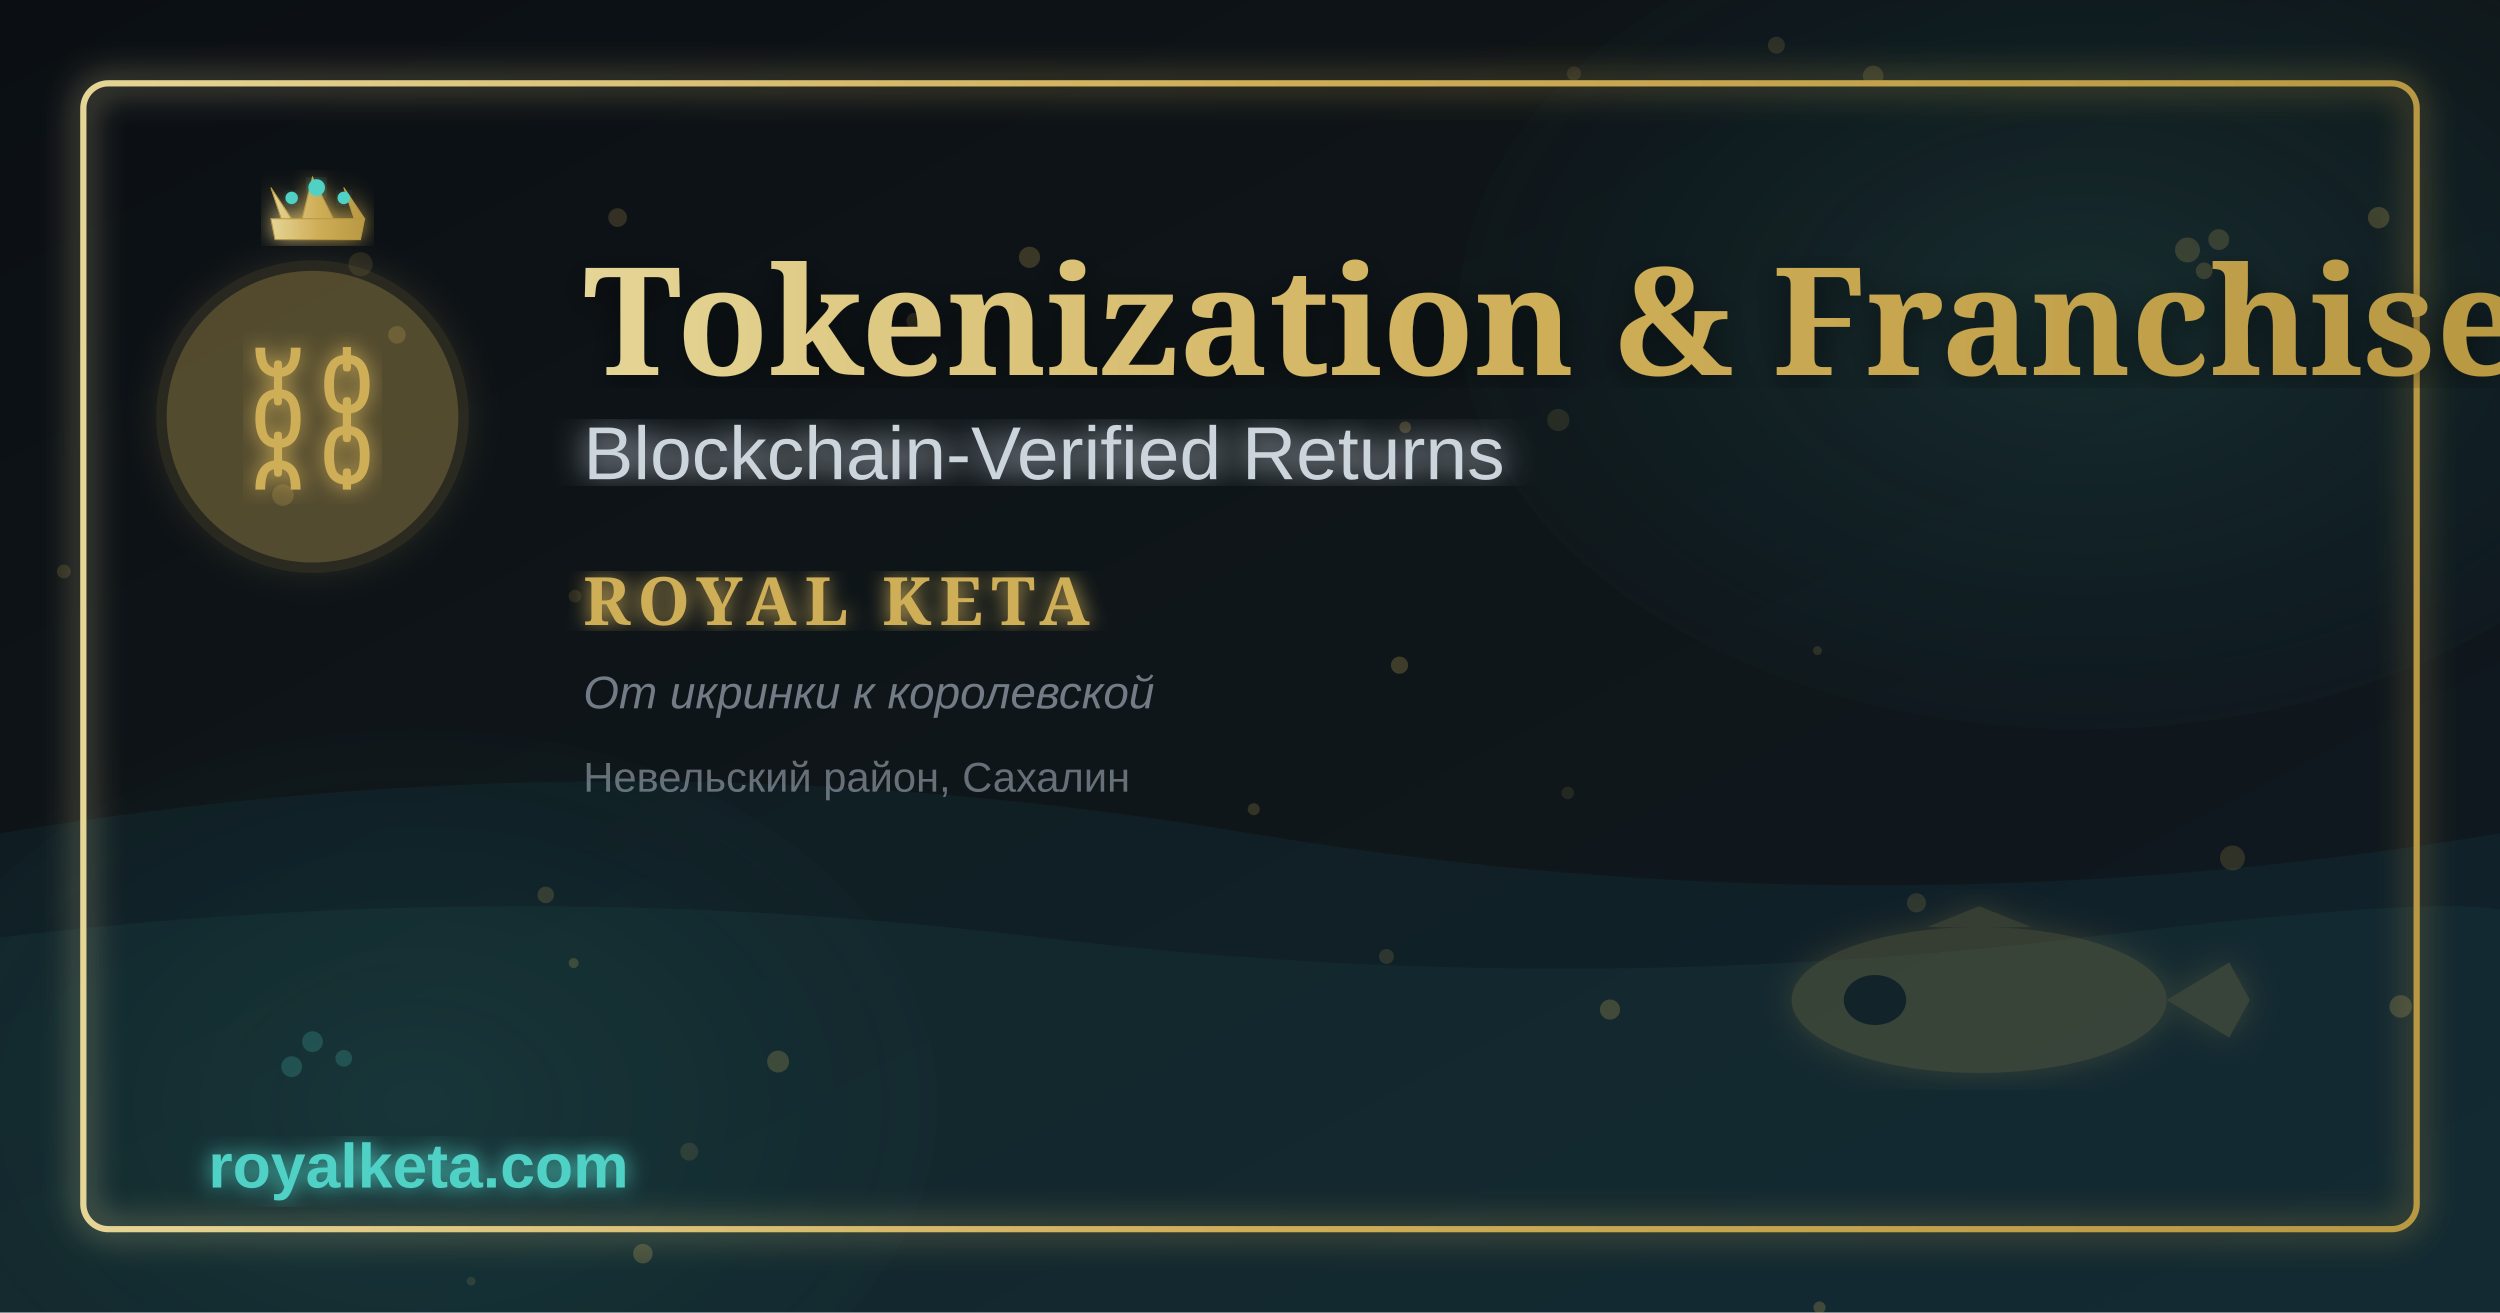
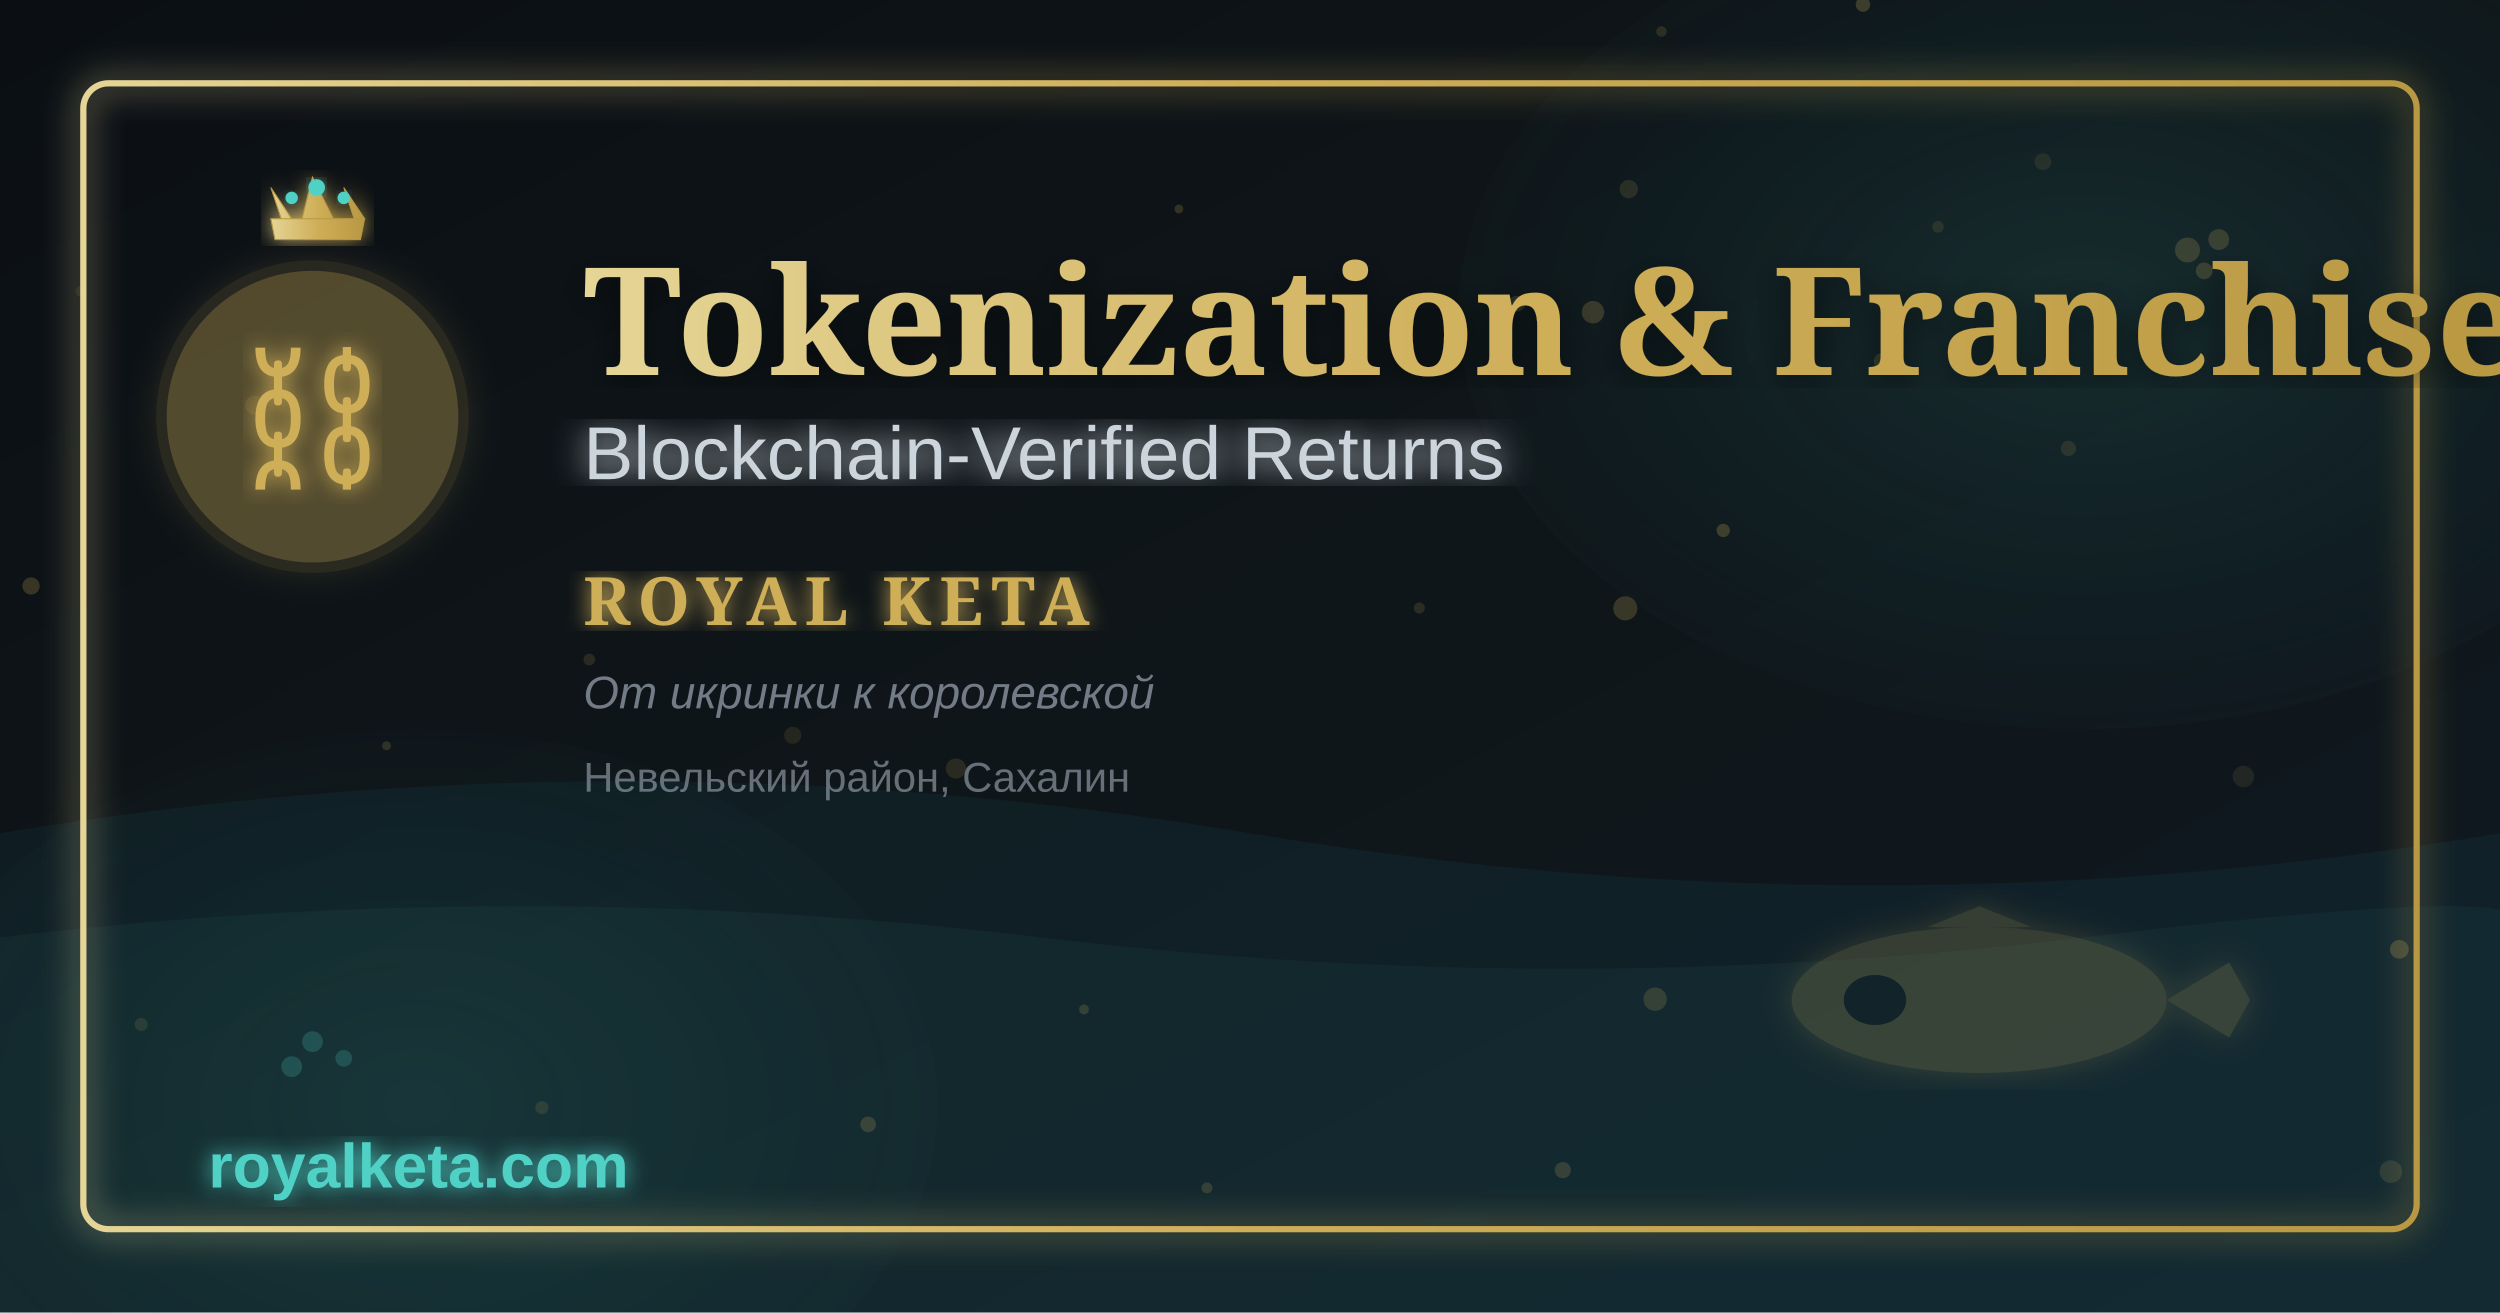
<svg xmlns="http://www.w3.org/2000/svg" width="1200" height="630">
  <defs>
    <linearGradient id="bgGradient" x1="0%" y1="0%" x2="100%" y2="100%">
      <stop offset="0%" style="stop-color:#0B0F14;stop-opacity:1" />
      <stop offset="50%" style="stop-color:#0F1619;stop-opacity:1" />
      <stop offset="100%" style="stop-color:#0F1922;stop-opacity:1" />
    </linearGradient>
    <linearGradient id="goldGradient" x1="0%" y1="0%" x2="100%" y2="0%">
      <stop offset="0%" style="stop-color:#E5D596;stop-opacity:1" />
      <stop offset="50%" style="stop-color:#CFAE58;stop-opacity:1" />
      <stop offset="100%" style="stop-color:#B89842;stop-opacity:1" />
    </linearGradient>
    <radialGradient id="oceanGradient" cx="50%" cy="50%" r="50%">
      <stop offset="0%" style="stop-color:#4FD1C5;stop-opacity:0.3" />
      <stop offset="100%" style="stop-color:#1E90A0;stop-opacity:0.05" />
    </radialGradient>
    <filter id="glow">
      <feGaussianBlur stdDeviation="5" result="coloredBlur" />
      <feMerge>
        <feMergeNode in="coloredBlur" />
        <feMergeNode in="SourceGraphic" />
      </feMerge>
    </filter>
    <filter id="softGlow">
      <feGaussianBlur stdDeviation="8" result="coloredBlur" />
      <feMerge>
        <feMergeNode in="coloredBlur" />
        <feMergeNode in="SourceGraphic" />
      </feMerge>
    </filter>
    <filter id="shadow">
      <feDropShadow dx="0" dy="4" stdDeviation="8" flood-color="#000000" flood-opacity="0.5" />
    </filter>
  </defs>
  <rect width="1200" height="630" fill="url(#bgGradient)" />
  <ellipse cx="1000" cy="150" rx="300" ry="200" fill="url(#oceanGradient)" opacity="0.4" />
  <ellipse cx="200" cy="530" rx="250" ry="180" fill="url(#oceanGradient)" opacity="0.3" />
  <path d="M 0 400 Q 300 350 600 400 T 1200 400 L 1200 630 L 0 630 Z" fill="#1E90A0" opacity="0.08" />
  <path d="M 0 450 Q 250 420 500 450 T 1000 450 T 1200 450 L 1200 630 L 0 630 Z" fill="#4FD1C5" opacity="0.05" />
-   <circle cx="755.484" cy="35.279" r="3.411" fill="#CFAE58" opacity="0.135" />
-   <circle cx="1141.759" cy="104.485" r="5.147" fill="#CFAE58" opacity="0.241" />
-   <circle cx="1152.348" cy="483.101" r="5.418" fill="#CFAE58" opacity="0.227" />
-   <circle cx="752.5" cy="380.609" r="3.012" fill="#CFAE58" opacity="0.117" />
-   <circle cx="919.897" cy="433.351" r="4.598" fill="#CFAE58" opacity="0.156" />
-   <circle cx="261.963" cy="429.55" r="3.969" fill="#CFAE58" opacity="0.192" />
-   <circle cx="373.489" cy="509.54" r="5.268" fill="#CFAE58" opacity="0.228" />
-   <circle cx="173.055" cy="126.826" r="5.827" fill="#CFAE58" opacity="0.127" />
-   <circle cx="190.539" cy="160.73" r="4.225" fill="#CFAE58" opacity="0.212" />
-   <circle cx="438.993" cy="154.084" r="3.936" fill="#CFAE58" opacity="0.196" />
-   <circle cx="674.492" cy="205.075" r="2.8" fill="#CFAE58" opacity="0.233" />
-   <circle cx="899.125" cy="36.45" r="4.94" fill="#CFAE58" opacity="0.176" />
-   <circle cx="873.372" cy="627.611" r="2.916" fill="#CFAE58" opacity="0.243" />
-   <circle cx="276.002" cy="286.135" r="3.071" fill="#CFAE58" opacity="0.129" />
-   <circle cx="665.508" cy="459.089" r="3.574" fill="#CFAE58" opacity="0.158" />
-   <circle cx="671.757" cy="319.287" r="4.132" fill="#CFAE58" opacity="0.25" />
-   <circle cx="494.165" cy="123.522" r="5.104" fill="#CFAE58" opacity="0.234" />
-   <circle cx="226.113" cy="614.987" r="2.121" fill="#CFAE58" opacity="0.14" />
-   <circle cx="872.385" cy="312.284" r="2.148" fill="#CFAE58" opacity="0.154" />
-   <circle cx="30.653" cy="274.314" r="3.317" fill="#CFAE58" opacity="0.162" />
-   <circle cx="601.8" cy="388.412" r="2.879" fill="#CFAE58" opacity="0.189" />
-   <circle cx="135.823" cy="237.628" r="5.198" fill="#CFAE58" opacity="0.221" />
-   <circle cx="748.034" cy="201.599" r="5.333" fill="#CFAE58" opacity="0.128" />
-   <circle cx="308.579" cy="601.747" r="4.688" fill="#CFAE58" opacity="0.247" />
-   <circle cx="296.469" cy="104.452" r="4.473" fill="#CFAE58" opacity="0.204" />
-   <circle cx="852.655" cy="21.695" r="4.07" fill="#CFAE58" opacity="0.16" />
-   <circle cx="275.37" cy="462.265" r="2.378" fill="#CFAE58" opacity="0.225" />
-   <circle cx="1071.59" cy="411.826" r="5.984" fill="#CFAE58" opacity="0.173" />
-   <circle cx="772.788" cy="484.575" r="4.836" fill="#CFAE58" opacity="0.247" />
-   <circle cx="330.838" cy="552.796" r="4.325" fill="#CFAE58" opacity="0.133" />
+   <circle cx="565.862" cy="100.302" r="2.104" fill="#CFAE58" opacity="0.201" />
+   <circle cx="894.218" cy="2.175" r="3.48" fill="#CFAE58" opacity="0.24" />
+   <circle cx="579.343" cy="570.182" r="2.622" fill="#CFAE58" opacity="0.179" />
+   <circle cx="780.139" cy="291.997" r="5.777" fill="#CFAE58" opacity="0.219" />
+   <circle cx="380.529" cy="352.943" r="4.11" fill="#CFAE58" opacity="0.115" />
+   <circle cx="1147.628" cy="562.382" r="5.423" fill="#CFAE58" opacity="0.148" />
+   <circle cx="992.815" cy="215.263" r="3.654" fill="#CFAE58" opacity="0.124" />
+   <circle cx="827.151" cy="254.618" r="3.212" fill="#CFAE58" opacity="0.239" />
+   <circle cx="728.136" cy="145.744" r="3.796" fill="#CFAE58" opacity="0.182" />
+   <circle cx="67.762" cy="491.717" r="3.142" fill="#CFAE58" opacity="0.123" />
+   <circle cx="520.325" cy="484.522" r="2.365" fill="#CFAE58" opacity="0.191" />
+   <circle cx="122.277" cy="194.452" r="4.585" fill="#CFAE58" opacity="0.118" />
+   <circle cx="185.521" cy="357.971" r="2.132" fill="#CFAE58" opacity="0.181" />
+   <circle cx="458.851" cy="368.892" r="4.849" fill="#CFAE58" opacity="0.137" />
+   <circle cx="764.626" cy="149.848" r="5.391" fill="#CFAE58" opacity="0.214" />
+   <circle cx="750.136" cy="561.664" r="3.882" fill="#CFAE58" opacity="0.19" />
+   <circle cx="794.468" cy="479.601" r="5.636" fill="#CFAE58" opacity="0.182" />
+   <circle cx="1151.698" cy="455.685" r="4.49" fill="#CFAE58" opacity="0.245" />
+   <circle cx="980.609" cy="77.632" r="4.019" fill="#CFAE58" opacity="0.109" />
+   <circle cx="282.872" cy="316.575" r="2.815" fill="#CFAE58" opacity="0.148" />
+   <circle cx="797.506" cy="15.128" r="2.508" fill="#CFAE58" opacity="0.155" />
+   <circle cx="1076.818" cy="372.746" r="5.124" fill="#CFAE58" opacity="0.104" />
+   <circle cx="781.812" cy="90.765" r="4.405" fill="#CFAE58" opacity="0.144" />
+   <circle cx="260.113" cy="531.642" r="3.129" fill="#CFAE58" opacity="0.125" />
+   <circle cx="930.211" cy="108.839" r="2.773" fill="#CFAE58" opacity="0.119" />
+   <circle cx="38.923" cy="139.882" r="2.586" fill="#CFAE58" opacity="0.101" />
+   <circle cx="14.905" cy="281.271" r="4.137" fill="#CFAE58" opacity="0.226" />
+   <circle cx="903.492" cy="173.491" r="4.086" fill="#CFAE58" opacity="0.172" />
+   <circle cx="681.269" cy="291.825" r="2.648" fill="#CFAE58" opacity="0.147" />
+   <circle cx="416.685" cy="539.707" r="3.762" fill="#CFAE58" opacity="0.199" />
  <rect x="40" y="40" width="1120" height="550" fill="none" stroke="url(#goldGradient)" stroke-width="3" rx="12" filter="url(#softGlow)" />
  <circle cx="150" cy="200" r="75" fill="#CFAE58" opacity="0.15" filter="url(#softGlow)" />
  <circle cx="150" cy="200" r="70" fill="#CFAE58" opacity="0.25" />
  <text x="150" y="235" font-size="90" text-anchor="middle" fill="#CFAE58" filter="url(#glow)">⛓️</text>
  <g transform="translate(100, 70)">
    <path d="M 30 20 L 40 35 L 35 35 Z M 50 15 L 60 35 L 45 35 Z M 65 20 L 75 35 L 70 35 Z M 30 35 L 75 35 L 73 45 L 32 45 Z" fill="url(#goldGradient)" filter="url(#glow)" stroke="#B89842" stroke-width="0.5" />
    <circle cx="40" cy="25" r="3" fill="#4FD1C5" filter="url(#glow)" />
    <circle cx="52" cy="20" r="4" fill="#4FD1C5" filter="url(#glow)" />
    <circle cx="65" cy="25" r="3" fill="#4FD1C5" filter="url(#glow)" />
  </g>
  <text x="280" y="180" font-family="Georgia, serif" font-size="72" font-weight="bold" fill="url(#goldGradient)" filter="url(#shadow)">Tokenization &amp; Franchise</text>
  <text x="280" y="230" font-family="Arial, sans-serif" font-size="36" fill="#D6DEE6" opacity="0.95" filter="url(#softGlow)">Blockchain-Verified Returns</text>
  <text x="280" y="300" font-family="Georgia, serif" font-size="32" font-weight="bold" fill="#CFAE58" letter-spacing="4" filter="url(#glow)">ROYAL KETA</text>
  <text x="280" y="340" font-family="Arial, sans-serif" font-size="22" font-style="italic" fill="#8B95A1" opacity="0.8">От икринки к королевской</text>
  <text x="280" y="380" font-family="Arial, sans-serif" font-size="20" fill="#8B95A1" opacity="0.7">Невельский район, Сахалин</text>
  <text x="100" y="570" font-family="Arial, sans-serif" font-size="30" font-weight="bold" fill="#4FD1C5" filter="url(#glow)">royalketa.com</text>
  <g transform="translate(950, 480)" opacity="0.2" filter="url(#softGlow)">
    <ellipse cx="0" cy="0" rx="90" ry="35" fill="#CFAE58" />
    <path d="M 90 0 L 120 -18 L 130 0 L 120 18 Z" fill="#CFAE58" />
    <path d="M -25 -35 L 0 -45 L 25 -35 Z" fill="#CFAE58" />
    <ellipse cx="-50" cy="0" rx="15" ry="12" fill="#0B0F14" />
  </g>
  <g opacity="0.2">
    <circle cx="1050" cy="120" r="6" fill="#CFAE58" />
    <circle cx="1065" cy="115" r="5" fill="#CFAE58" />
    <circle cx="1058" cy="130" r="4" fill="#CFAE58" />
    <circle cx="150" cy="500" r="5" fill="#4FD1C5" />
    <circle cx="165" cy="508" r="4" fill="#4FD1C5" />
    <circle cx="140" cy="512" r="5" fill="#4FD1C5" />
  </g>
</svg>
